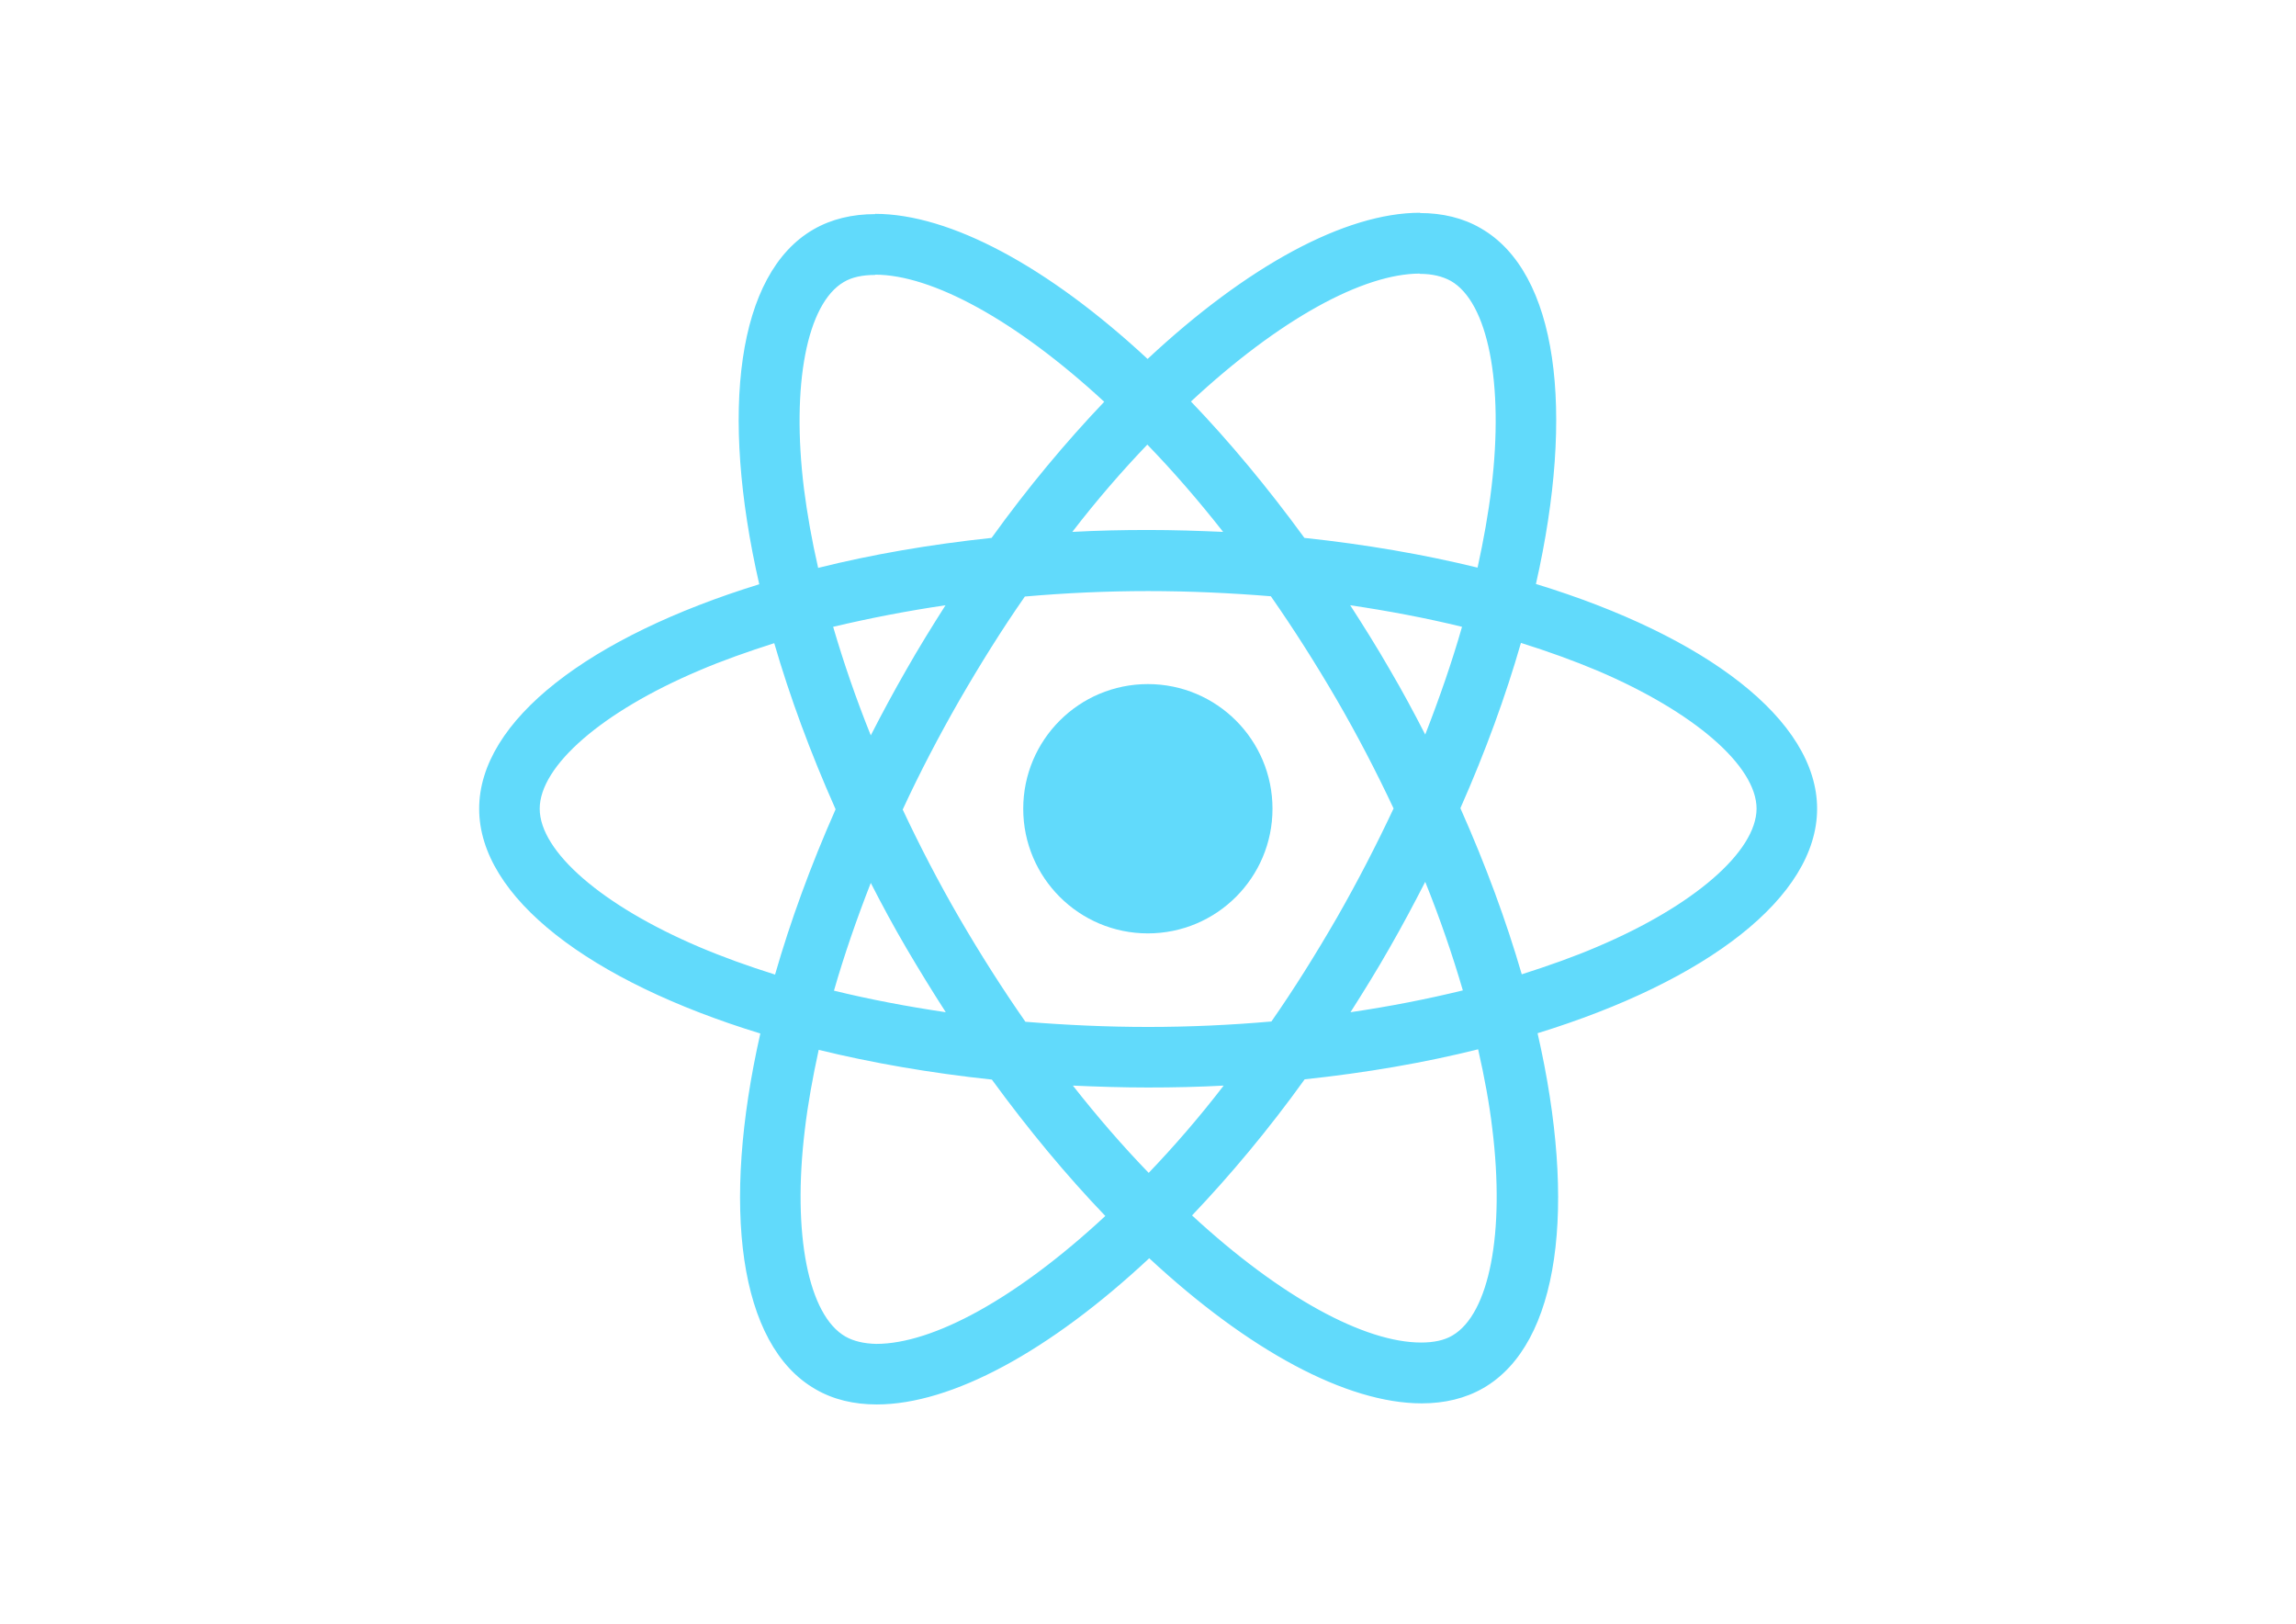
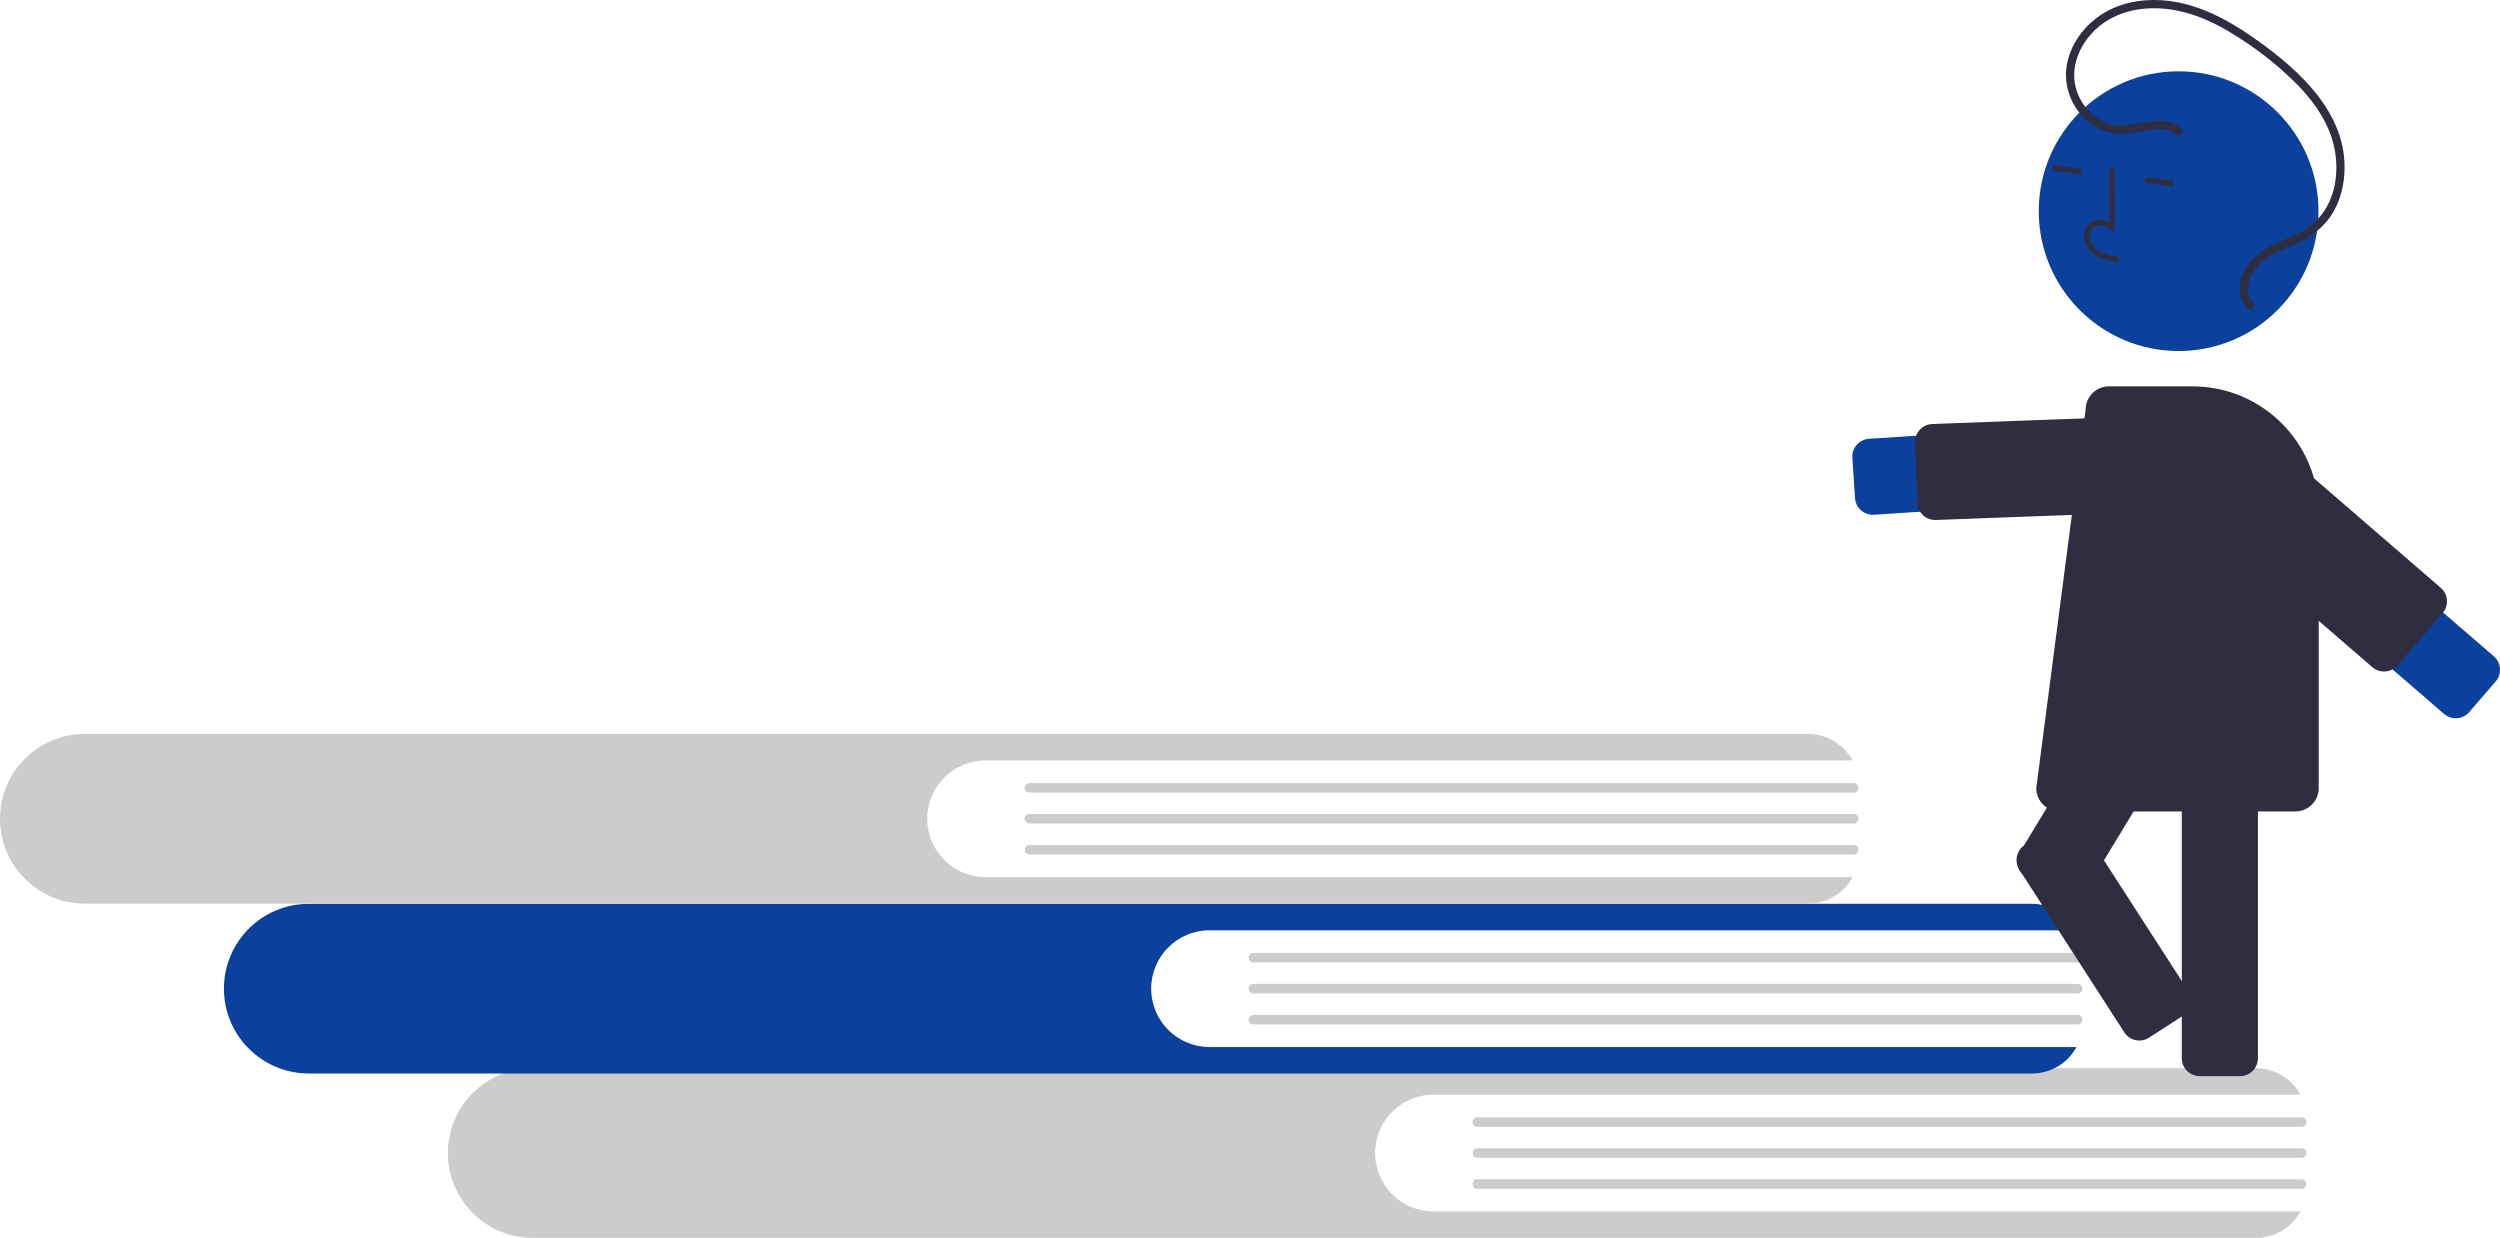
- <svg xmlns="http://www.w3.org/2000/svg" viewBox="0 0 841.9 595.3">
-   <g fill="#61DAFB">
-     <path d="M666.3 296.5c0-32.5-40.7-63.3-103.1-82.4 14.4-63.6 8-114.2-20.2-130.4-6.5-3.8-14.1-5.6-22.4-5.6v22.3c4.6 0 8.3.9 11.4 2.6 13.6 7.8 19.5 37.5 14.9 75.7-1.1 9.4-2.9 19.3-5.1 29.4-19.6-4.8-41-8.5-63.5-10.9-13.5-18.5-27.5-35.3-41.6-50 32.6-30.3 63.2-46.9 84-46.9V78c-27.5 0-63.5 19.6-99.9 53.6-36.4-33.8-72.4-53.2-99.9-53.2v22.3c20.7 0 51.4 16.5 84 46.6-14 14.7-28 31.4-41.3 49.9-22.6 2.4-44 6.1-63.6 11-2.3-10-4-19.7-5.2-29-4.7-38.2 1.1-67.9 14.6-75.8 3-1.8 6.9-2.6 11.5-2.6V78.5c-8.4 0-16 1.8-22.6 5.6-28.1 16.2-34.4 66.7-19.9 130.1-62.2 19.2-102.7 49.9-102.7 82.3 0 32.5 40.7 63.3 103.1 82.4-14.4 63.6-8 114.2 20.2 130.4 6.5 3.8 14.1 5.6 22.5 5.6 27.5 0 63.5-19.6 99.9-53.6 36.4 33.8 72.4 53.2 99.9 53.2 8.4 0 16-1.8 22.6-5.6 28.1-16.2 34.4-66.7 19.9-130.1 62-19.1 102.5-49.9 102.5-82.3zm-130.2-66.7c-3.7 12.9-8.3 26.2-13.5 39.5-4.1-8-8.4-16-13.1-24-4.6-8-9.5-15.8-14.4-23.4 14.2 2.1 27.9 4.7 41 7.9zm-45.8 106.5c-7.8 13.5-15.8 26.3-24.1 38.2-14.9 1.3-30 2-45.2 2-15.1 0-30.2-.7-45-1.9-8.3-11.9-16.4-24.6-24.2-38-7.6-13.1-14.5-26.4-20.8-39.8 6.2-13.4 13.2-26.8 20.7-39.9 7.8-13.5 15.8-26.3 24.1-38.2 14.9-1.3 30-2 45.2-2 15.1 0 30.2.7 45 1.9 8.3 11.9 16.4 24.6 24.2 38 7.6 13.1 14.5 26.4 20.8 39.8-6.3 13.4-13.2 26.8-20.7 39.9zm32.3-13c5.4 13.4 10 26.8 13.8 39.8-13.1 3.2-26.9 5.9-41.2 8 4.9-7.7 9.8-15.6 14.4-23.7 4.6-8 8.9-16.1 13-24.1zM421.2 430c-9.3-9.6-18.6-20.3-27.8-32 9 .4 18.2.7 27.5.7 9.4 0 18.7-.2 27.8-.7-9 11.7-18.3 22.4-27.5 32zm-74.4-58.9c-14.2-2.1-27.9-4.7-41-7.9 3.7-12.9 8.3-26.2 13.5-39.5 4.1 8 8.4 16 13.1 24 4.7 8 9.5 15.8 14.4 23.4zM420.7 163c9.3 9.6 18.6 20.3 27.8 32-9-.4-18.2-.7-27.5-.7-9.4 0-18.7.2-27.8.7 9-11.7 18.3-22.4 27.5-32zm-74 58.9c-4.9 7.7-9.8 15.6-14.4 23.7-4.6 8-8.9 16-13 24-5.4-13.4-10-26.8-13.8-39.8 13.1-3.1 26.9-5.8 41.2-7.9zm-90.5 125.2c-35.4-15.1-58.3-34.9-58.3-50.6 0-15.7 22.9-35.6 58.3-50.6 8.6-3.7 18-7 27.7-10.1 5.7 19.6 13.2 40 22.5 60.9-9.2 20.8-16.6 41.1-22.2 60.6-9.9-3.1-19.3-6.5-28-10.2zM310 490c-13.6-7.8-19.5-37.5-14.9-75.7 1.1-9.4 2.9-19.3 5.1-29.4 19.6 4.8 41 8.5 63.5 10.9 13.5 18.5 27.5 35.3 41.6 50-32.6 30.3-63.2 46.9-84 46.9-4.5-.1-8.3-1-11.3-2.7zm237.2-76.2c4.7 38.2-1.1 67.9-14.6 75.8-3 1.8-6.9 2.6-11.5 2.6-20.7 0-51.4-16.5-84-46.6 14-14.7 28-31.4 41.3-49.9 22.6-2.4 44-6.1 63.6-11 2.3 10.1 4.1 19.8 5.2 29.1zm38.5-66.7c-8.6 3.7-18 7-27.7 10.1-5.7-19.6-13.2-40-22.5-60.9 9.2-20.8 16.6-41.1 22.2-60.6 9.9 3.1 19.3 6.5 28.1 10.2 35.4 15.1 58.3 34.9 58.3 50.6-.1 15.7-23 35.6-58.4 50.6zM320.8 78.4z" />
-     <circle cx="420.9" cy="296.5" r="45.7" />
-     <path d="M520.5 78.1z" />
-   </g>
+ <svg xmlns="http://www.w3.org/2000/svg" data-name="Layer 1" width="911.602" height="451.384" viewBox="0 0 911.602 451.384">
+   <path d="M666.907,666.039a21.283,21.283,0,0,1,0-42.566H983.042a18.505,18.505,0,0,0-16.237-9.653H338.413a30.932,30.932,0,0,0-30.897,30.936,30.952,30.952,0,0,0,30.897,30.936H966.805a18.506,18.506,0,0,0,16.237-9.653Z" transform="translate(-144.1992 -224.3079)" fill="#ccc" />
+   <path d="M983.462,635.2H682.891a1.737,1.737,0,0,1,0-3.475H983.462a1.737,1.737,0,0,1,0,3.475Z" transform="translate(-144.1992 -224.3079)" fill="#ccc" />
+   <path d="M983.462,646.493H682.891a1.737,1.737,0,0,1,0-3.475H983.462a1.737,1.737,0,0,1,0,3.475Z" transform="translate(-144.1992 -224.3079)" fill="#ccc" />
+   <path d="M983.462,657.787H682.891a1.737,1.737,0,0,1,0-3.475H983.462a1.737,1.737,0,0,1,0,3.475Z" transform="translate(-144.1992 -224.3079)" fill="#ccc" />
+   <path d="M585.249,606.099a21.283,21.283,0,0,1,0-42.566H901.384a18.505,18.505,0,0,0-16.237-9.653H256.755a30.933,30.933,0,0,0-30.898,30.936,30.952,30.952,0,0,0,30.898,30.936H885.147a18.505,18.505,0,0,0,16.237-9.653Z" transform="translate(-144.1992 -224.3079)" fill="#0b409c" />
+   <path d="M901.804,575.26H601.233a1.737,1.737,0,0,1,0-3.475H901.804a1.737,1.737,0,1,1,0,3.475Z" transform="translate(-144.1992 -224.3079)" fill="#ccc" />
+   <path d="M901.804,586.553H601.233a1.737,1.737,0,0,1,0-3.475H901.804a1.737,1.737,0,1,1,0,3.475Z" transform="translate(-144.1992 -224.3079)" fill="#ccc" />
+   <path d="M901.804,597.846H601.233a1.737,1.737,0,0,1,0-3.475H901.804a1.737,1.737,0,1,1,0,3.475Z" transform="translate(-144.1992 -224.3079)" fill="#ccc" />
+   <path d="M503.591,544.158a21.283,21.283,0,0,1,0-42.566H819.726a18.506,18.506,0,0,0-16.237-9.653H175.097a30.932,30.932,0,0,0-30.897,30.936,30.952,30.952,0,0,0,30.897,30.936H803.489a18.505,18.505,0,0,0,16.237-9.653Z" transform="translate(-144.1992 -224.3079)" fill="#ccc" />
+   <path d="M820.146,513.32H519.575a1.737,1.737,0,0,1,0-3.475H820.146a1.737,1.737,0,1,1,0,3.475Z" transform="translate(-144.1992 -224.3079)" fill="#ccc" />
+   <path d="M820.146,524.613H519.575a1.737,1.737,0,1,1,0-3.475H820.146a1.737,1.737,0,1,1,0,3.475Z" transform="translate(-144.1992 -224.3079)" fill="#ccc" />
+   <path d="M820.146,535.906H519.575a1.737,1.737,0,0,1,0-3.475H820.146a1.737,1.737,0,1,1,0,3.475Z" transform="translate(-144.1992 -224.3079)" fill="#ccc" />
+   <path d="M827.087,412.022a6.5,6.5,0,0,1-6.476-6.075l-.965-14.728a6.5,6.5,0,0,1,6.061-6.911l115.387-7.557a13.88,13.88,0,1,1,1.814,27.701l-115.387,7.556Q827.304,412.021,827.087,412.022Z" transform="translate(-144.1992 -224.3079)" fill="#0b409c" />
+   <path d="M849.84,413.921a6.508,6.508,0,0,1-6.493-6.258l-.822-21.998a6.5,6.5,0,0,1,6.253-6.738l94.886-3.546a6.5,6.5,0,0,1,6.738,6.253l.822,21.998a6.5,6.5,0,0,1-6.253,6.738l-94.886,3.546C850.003,413.919,849.921,413.921,849.84,413.921Z" transform="translate(-144.1992 -224.3079)" fill="#2f2e41" />
+   <path d="M961.031,616.701H946.271a6.507,6.507,0,0,1-6.5-6.5V487.187a6.507,6.507,0,0,1,6.5-6.5H961.031a6.507,6.507,0,0,1,6.5,6.5V610.201A6.507,6.507,0,0,1,961.031,616.701Z" transform="translate(-144.1992 -224.3079)" fill="#2f2e41" />
+   <path d="M895.518,551.677l-12.622-7.651a6.507,6.507,0,0,1-2.189-8.928L944.471,429.901a6.507,6.507,0,0,1,8.928-2.189l12.622,7.651a6.507,6.507,0,0,1,2.189,8.928l-63.764,105.198A6.507,6.507,0,0,1,895.518,551.677Z" transform="translate(-144.1992 -224.3079)" fill="#2f2e41" />
+   <circle cx="794.415" cy="77.001" r="51" fill="#0b409c" />
+   <path d="M911.008,318.722a12.095,12.095,0,0,1-4.417-2.593,8.133,8.133,0,0,1-2.377-6.439,5.472,5.472,0,0,1,2.433-4.211c1.824-1.17,4.263-1.173,6.747-.079l-.094-19.91,2-.01.111,23.406-1.541-.969c-1.787-1.122-4.339-1.912-6.142-.755a3.514,3.514,0,0,0-1.522,2.719,6.146,6.146,0,0,0,1.768,4.801c2.208,2.11,5.43,2.769,9.105,3.359l-.317,1.975A32.964,32.964,0,0,1,911.008,318.722Z" transform="translate(-144.1992 -224.3079)" fill="#2f2e41" />
+   <rect x="896.891" y="280.795" width="2" height="10.772" transform="translate(352.4155 914.5657) rotate(-82.4768)" fill="#2f2e41" />
+   <rect x="930.598" y="285.246" width="2" height="10.772" transform="translate(377.2975 951.8508) rotate(-82.4768)" fill="#2f2e41" />
+   <path d="M981.199,520.192h-86a8.51,8.51,0,0,1-8.5-8.5l18.004-138.064a8.49,8.49,0,0,1,8.496-8.436h30.52a46.032,46.032,0,0,1,45.98,45.98v100.52A8.51,8.51,0,0,1,981.199,520.192Z" transform="translate(-144.1992 -224.3079)" fill="#2f2e41" />
+   <path d="M1055.19,465.789a6.51,6.51,0,0,1-.967,7.007l-9.649,11.169a6.499,6.499,0,0,1-9.168.669l-87.501-75.597a13.879,13.879,0,1,1,18.148-21.005l87.501,75.597A6.464,6.464,0,0,1,1055.19,465.789Z" transform="translate(-144.1992 -224.3079)" fill="#0b409c" />
+   <path d="M1035.877,440.841a6.51,6.51,0,0,1-.967,7.007l-16.482,19.077a6.507,6.507,0,0,1-9.168.669l-71.851-62.076a6.499,6.499,0,0,1-.669-9.168l16.481-19.076a6.499,6.499,0,0,1,9.168-.669l71.851,62.076A6.472,6.472,0,0,1,1035.877,440.841Z" transform="translate(-144.1992 -224.3079)" fill="#2f2e41" />
+   <path d="M939.568,271.061c-6.818-5.642-15.931-.306-23.641-1.063-7.376-.725-13.313-7.216-14.931-14.201-1.887-8.15,2.204-16.428,8.367-21.649,6.75-5.718,15.813-7.495,24.449-6.625,9.898.997,19.018,5.429,27.228,10.843a121.851,121.851,0,0,1,21.783,17.759c5.871,6.241,10.886,13.718,12.604,22.234,1.561,7.739.645,16.366-3.821,23.032a24.205,24.205,0,0,1-9.324,7.984c-3.9,2.008-8.073,3.47-11.845,5.728-5.704,3.414-11.178,10.373-9.237,17.47a9.793,9.793,0,0,0,2.305,4.147c1.318,1.408,3.609-.529,2.288-1.941-2.32-2.479-2.295-5.845-1.141-8.88a16.272,16.272,0,0,1,7.081-8.09c3.949-2.358,8.33-3.851,12.382-6.008a27.022,27.022,0,0,0,9.754-8.401c4.768-6.899,6.065-15.784,4.798-23.956-1.37-8.844-6.079-16.815-11.918-23.458-6.355-7.23-14.107-13.305-22.012-18.745-8.482-5.837-17.824-10.73-28.09-12.369-8.899-1.421-18.493-.26-26.156,4.721-7.153,4.649-12.557,12.515-12.944,21.196a22.235,22.235,0,0,0,10.753,19.741,19.101,19.101,0,0,0,11.458,2.426c4.256-.354,8.496-1.739,12.791-1.459a8.941,8.941,0,0,1,5.308,2.028c1.49,1.233,3.19-1.242,1.713-2.464Z" transform="translate(-144.1992 -224.3079)" fill="#2f2e41" />
+   <path d="M879.599,536.876q.027-.169.064-.338a6.456,6.456,0,0,1,2.831-4.091l12.403-8a6.508,6.508,0,0,1,8.986,1.939l38.261,59.32a6.501,6.501,0,0,1-1.939,8.986l-12.404,8a6.508,6.508,0,0,1-8.986-1.939l-38.261-59.32A6.453,6.453,0,0,1,879.599,536.876Z" transform="translate(-144.1992 -224.3079)" fill="#2f2e41" />
</svg>
